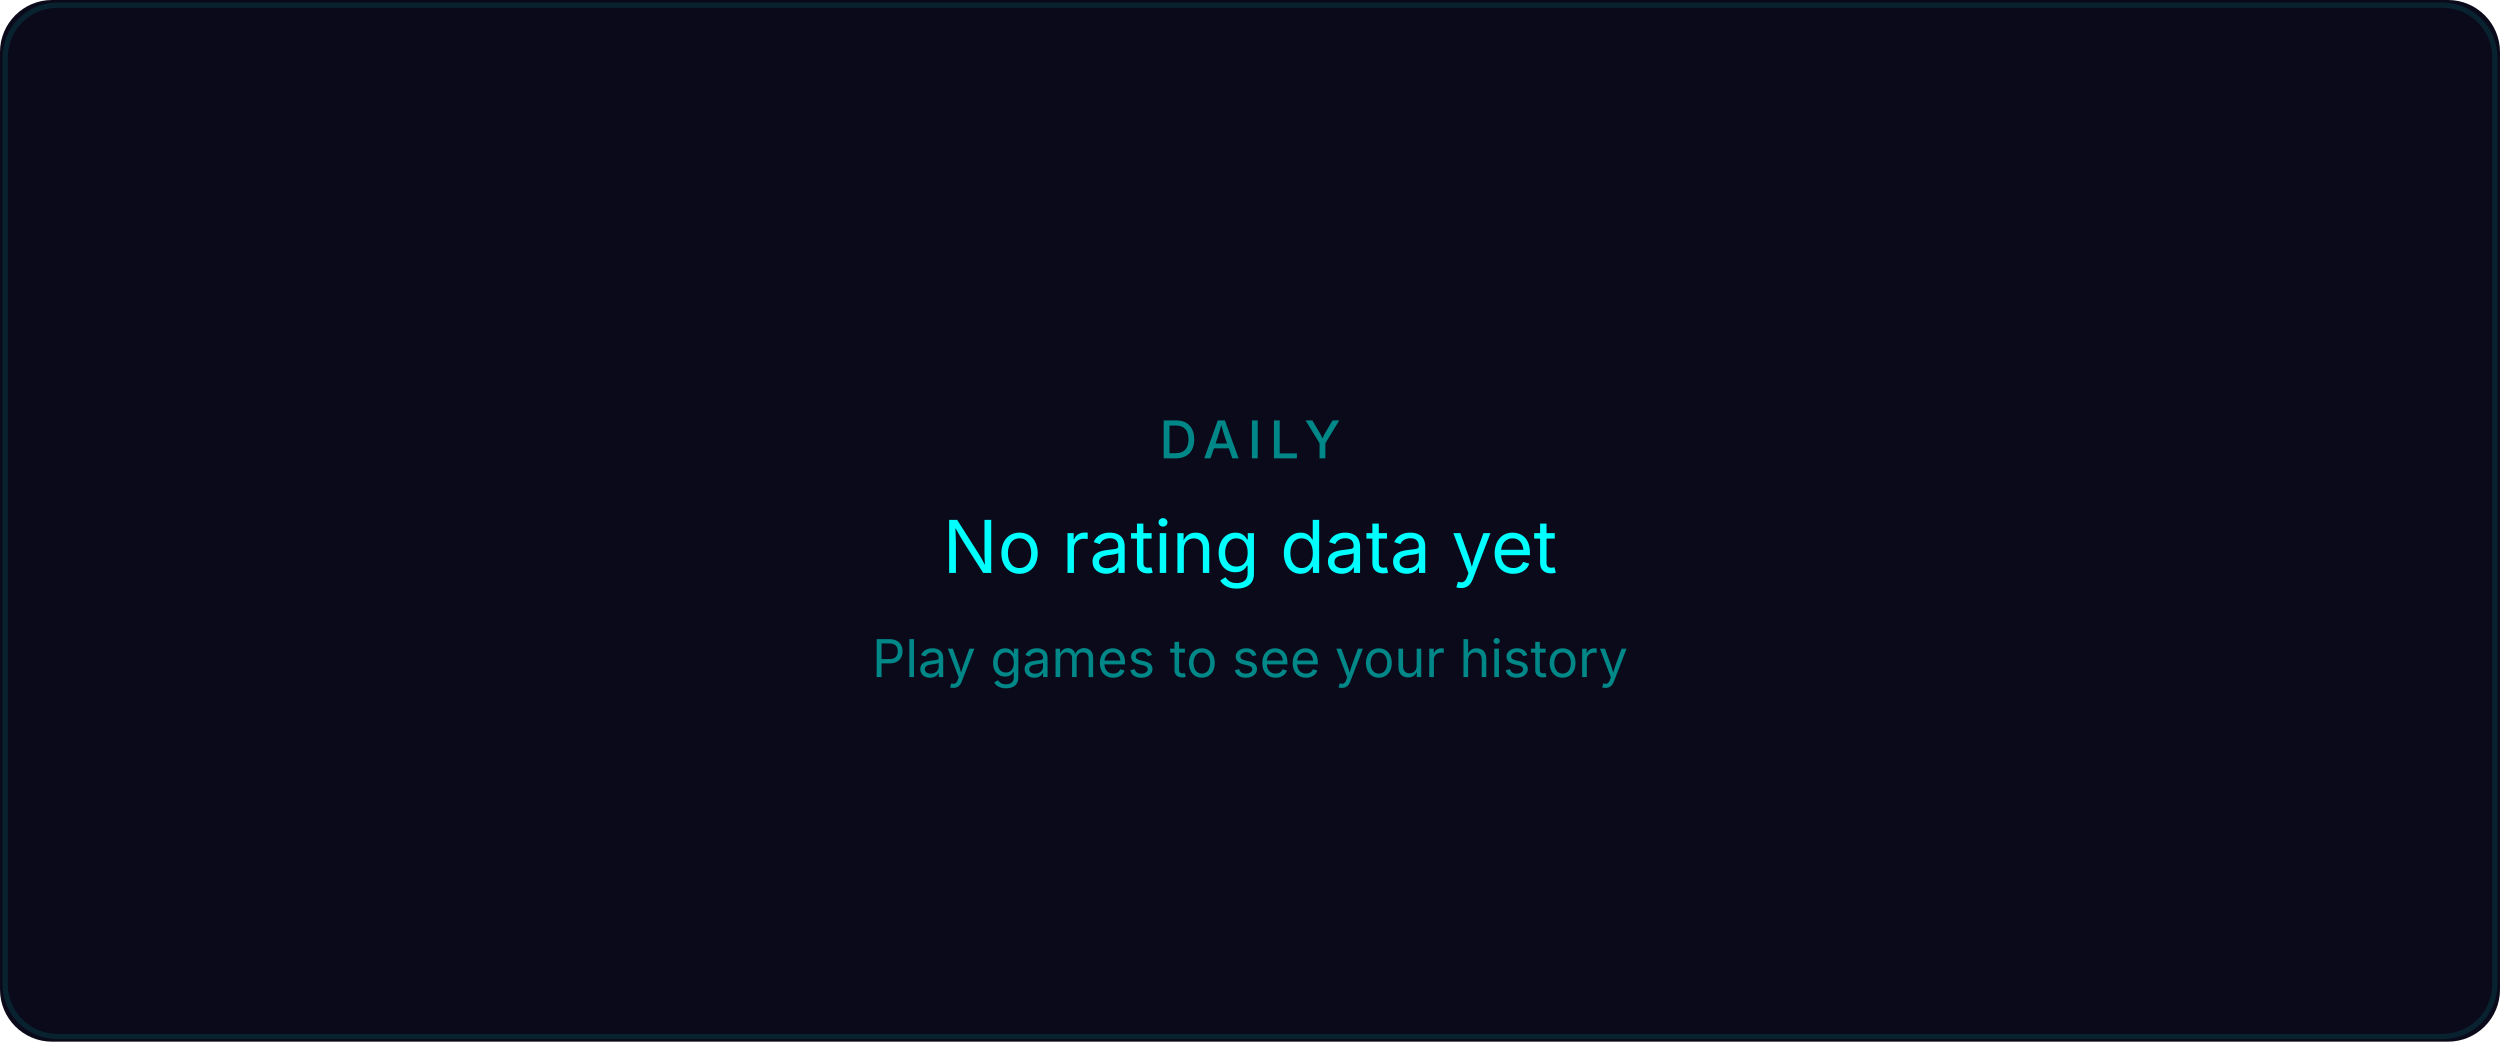
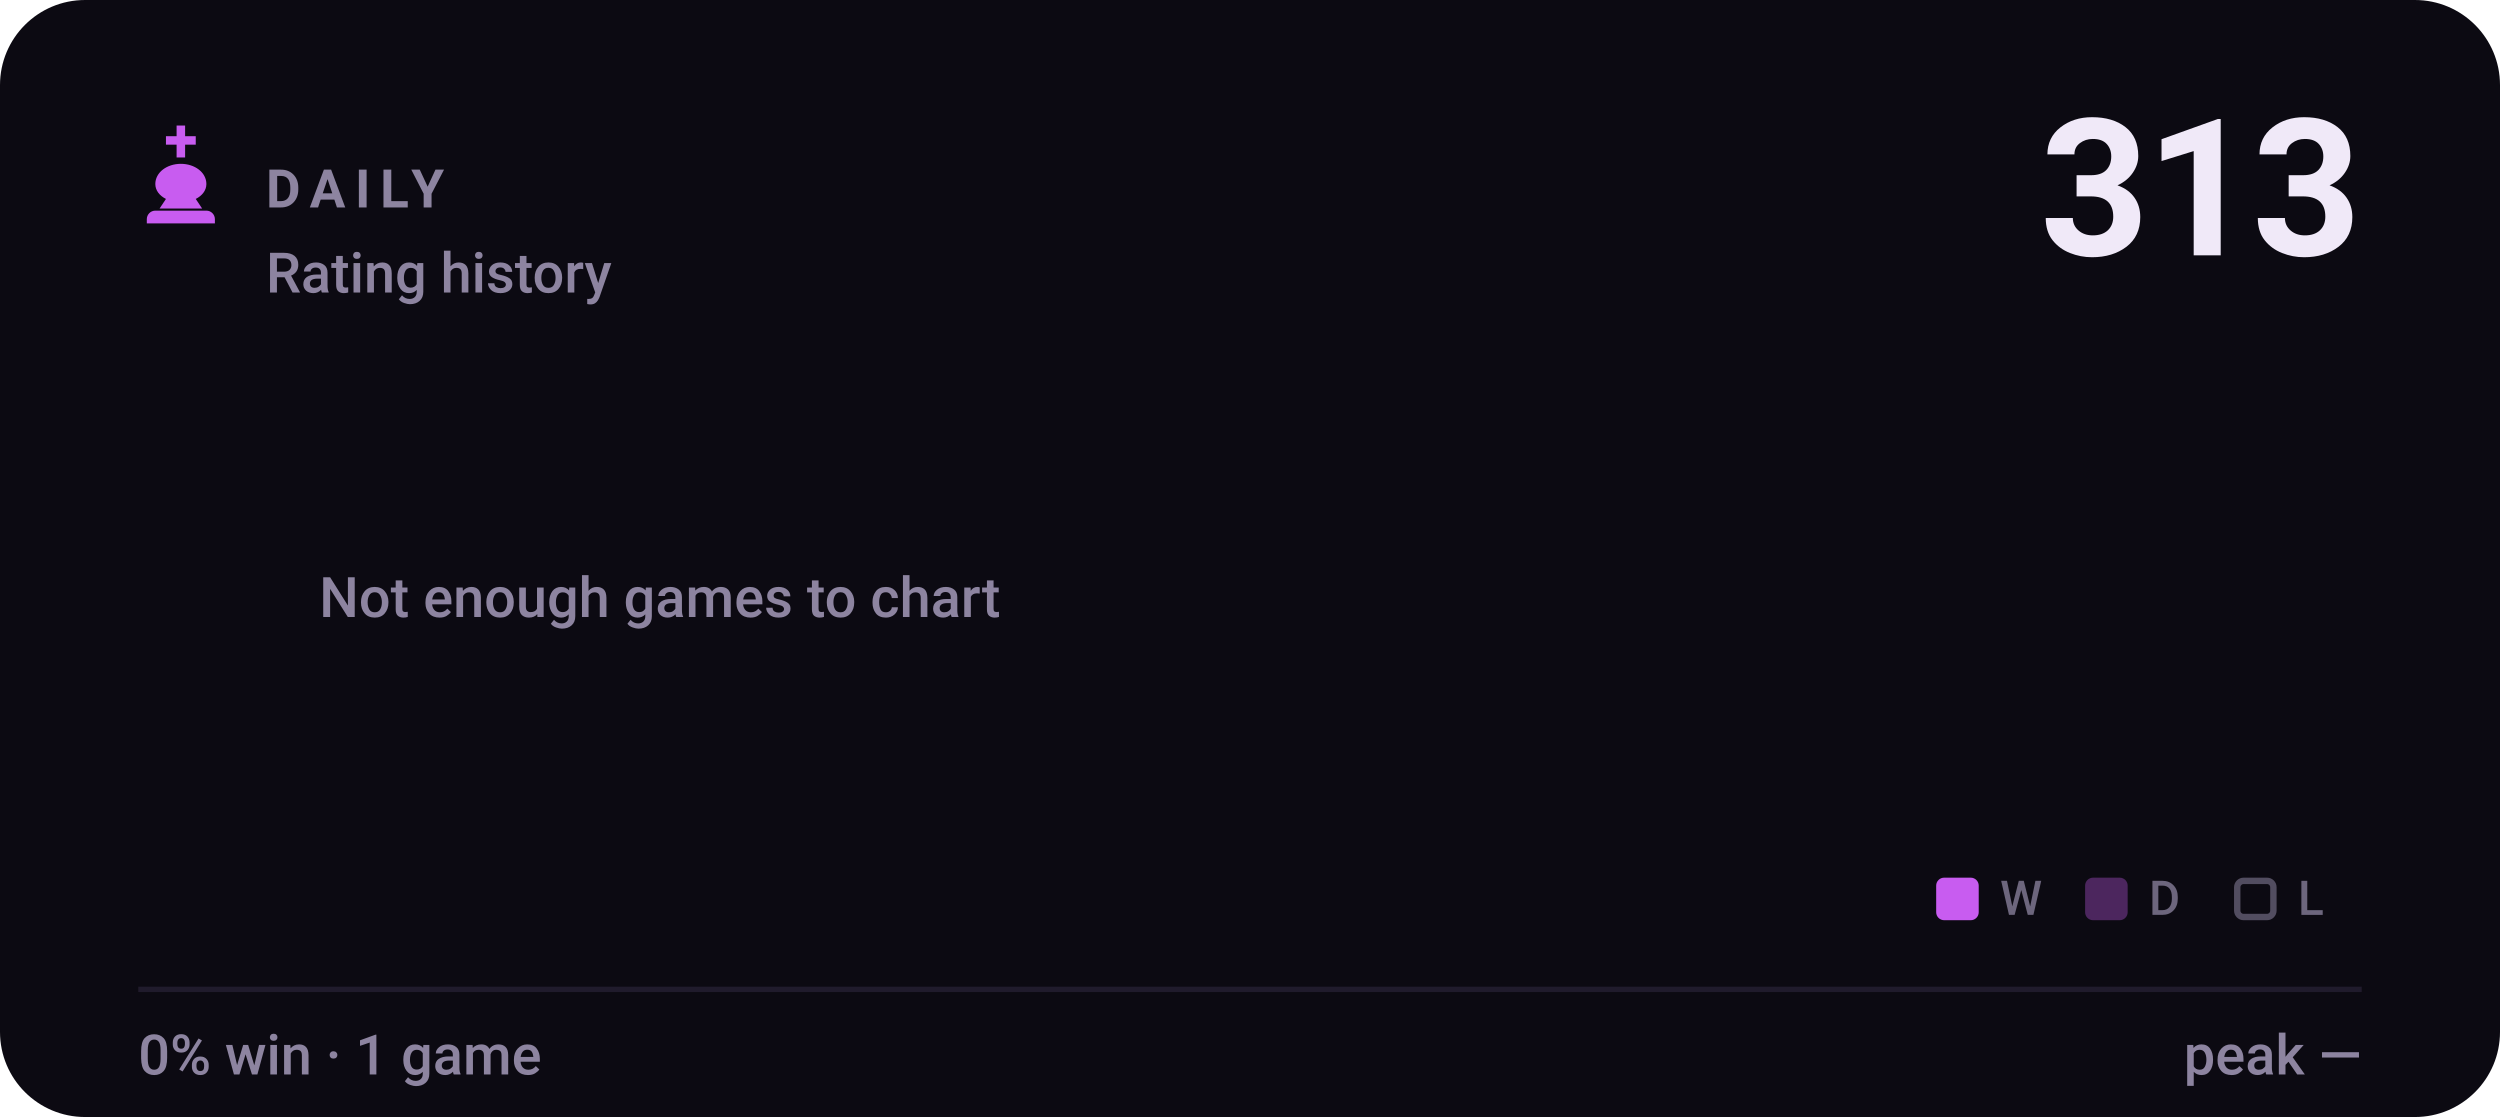
- <svg xmlns="http://www.w3.org/2000/svg" width="480" height="200" viewBox="0 0 480 200">
-   <rect width="480" height="200" fill="#0a0a1a" rx="10" />
-   <rect x="1" y="1" width="478" height="198" fill="none" stroke="#00ffff33" rx="10" stroke-opacity="0.5" />
-   <text x="240" y="88" fill="#008888" font-size="10" font-weight="500" font-family="-apple-system,BlinkMacSystemFont,'Segoe UI',sans-serif" text-anchor="middle" letter-spacing="1.5">DAILY</text>
-   <text x="240" y="110" fill="#00ffff" font-size="14" font-family="-apple-system,BlinkMacSystemFont,'Segoe UI',sans-serif" text-anchor="middle">No rating data yet</text>
-   <text x="240" y="130" fill="#008888" font-size="10" font-family="-apple-system,BlinkMacSystemFont,'Segoe UI',sans-serif" text-anchor="middle">Play games to see your history</text>
+ <svg xmlns="http://www.w3.org/2000/svg" viewBox="0 0 470 210" width="470" height="210" role="img" aria-label="DAILY rating history, currently 313, 0% win rate over 1 games">
+   <style>svg{font-family:-apple-system,BlinkMacSystemFont,'Segoe UI',Roboto,'Helvetica Neue',Arial,sans-serif}text{fill:#f0e9f8;white-space:pre}.bg{fill:#0c0a12}.acc{fill:#c85cf0}.win{fill:#1baf7a}.draw{fill:#8b8f96}.loss{fill:#d03b3b}.lbl{font-size:10px;font-weight:600;letter-spacing:.18em;fill:#8d84a0}.cap{font-size:10.5px;font-weight:500;fill:#8d84a0}.num{font-family:-apple-system,BlinkMacSystemFont,'Segoe UI',Roboto,'Helvetica Neue',Arial,sans-serif;font-weight:700;letter-spacing:-.02em}.tick{font-size:9px;font-weight:500;fill:#8d84a0;opacity:.75}.dl{font-size:10px;font-weight:600}.rule{stroke:#201b2c;stroke-width:1;fill:none}.grid{stroke:#201b2c;stroke-width:1;fill:none;opacity:.7}.ln{fill:none;stroke:#c85cf0;stroke-width:2;stroke-linecap:round;stroke-linejoin:round}.ring{stroke:#0c0a12;stroke-width:2}.hollow{fill:none;stroke-width:1.5}.sq{fill:#f0e9f8;opacity:.035}</style>
+   <rect class="bg" width="470" height="210" rx="16" />
+   <g class="acc" transform="translate(24.0,22.8) scale(0.2)">
+     <path d="M46 4h8v10h10v8H54v12h-8V22H36v-8h10V4zM50 40c-13 0-24 8-24 19 0 6 4 11 10 14l-6 9h40l-6-9c6-3 10-8 10-14 0-11-11-19-24-19zM26 84h48c4.4 0 8 3.6 8 8v4H18v-4c0-4.4 3.6-8 8-8z" />
+   </g>
+   <text class="lbl" x="50" y="39">DAILY</text>
+   <text class="cap" x="50" y="55">Rating history</text>
+   <text class="num" x="444" y="48" text-anchor="end" style="font-size:36px">313</text>
+   <text class="cap" x="60" y="116">Not enough games to chart</text>
+   <rect x="364" y="165" width="8" height="8" rx="1.5" fill="#c85cf0" />
+   <text class="tick" x="376" y="172">W</text>
+   <rect x="392" y="165" width="8" height="8" rx="1.5" fill="#c85cf0" opacity=".34" />
+   <text class="tick" x="404" y="172">D</text>
+   <rect x="420.6" y="165.6" width="6.8" height="6.8" rx="1.2" fill="none" stroke="#8d84a0" stroke-width="1.2" opacity=".55" />
+   <text class="tick" x="432" y="172">L</text>
+   <line class="rule" x1="26" y1="186" x2="444" y2="186" />
+   <text class="cap" x="26" y="202">0% win · 1 game</text>
+   <text class="cap" x="444" y="202" text-anchor="end">peak —</text>
</svg>
